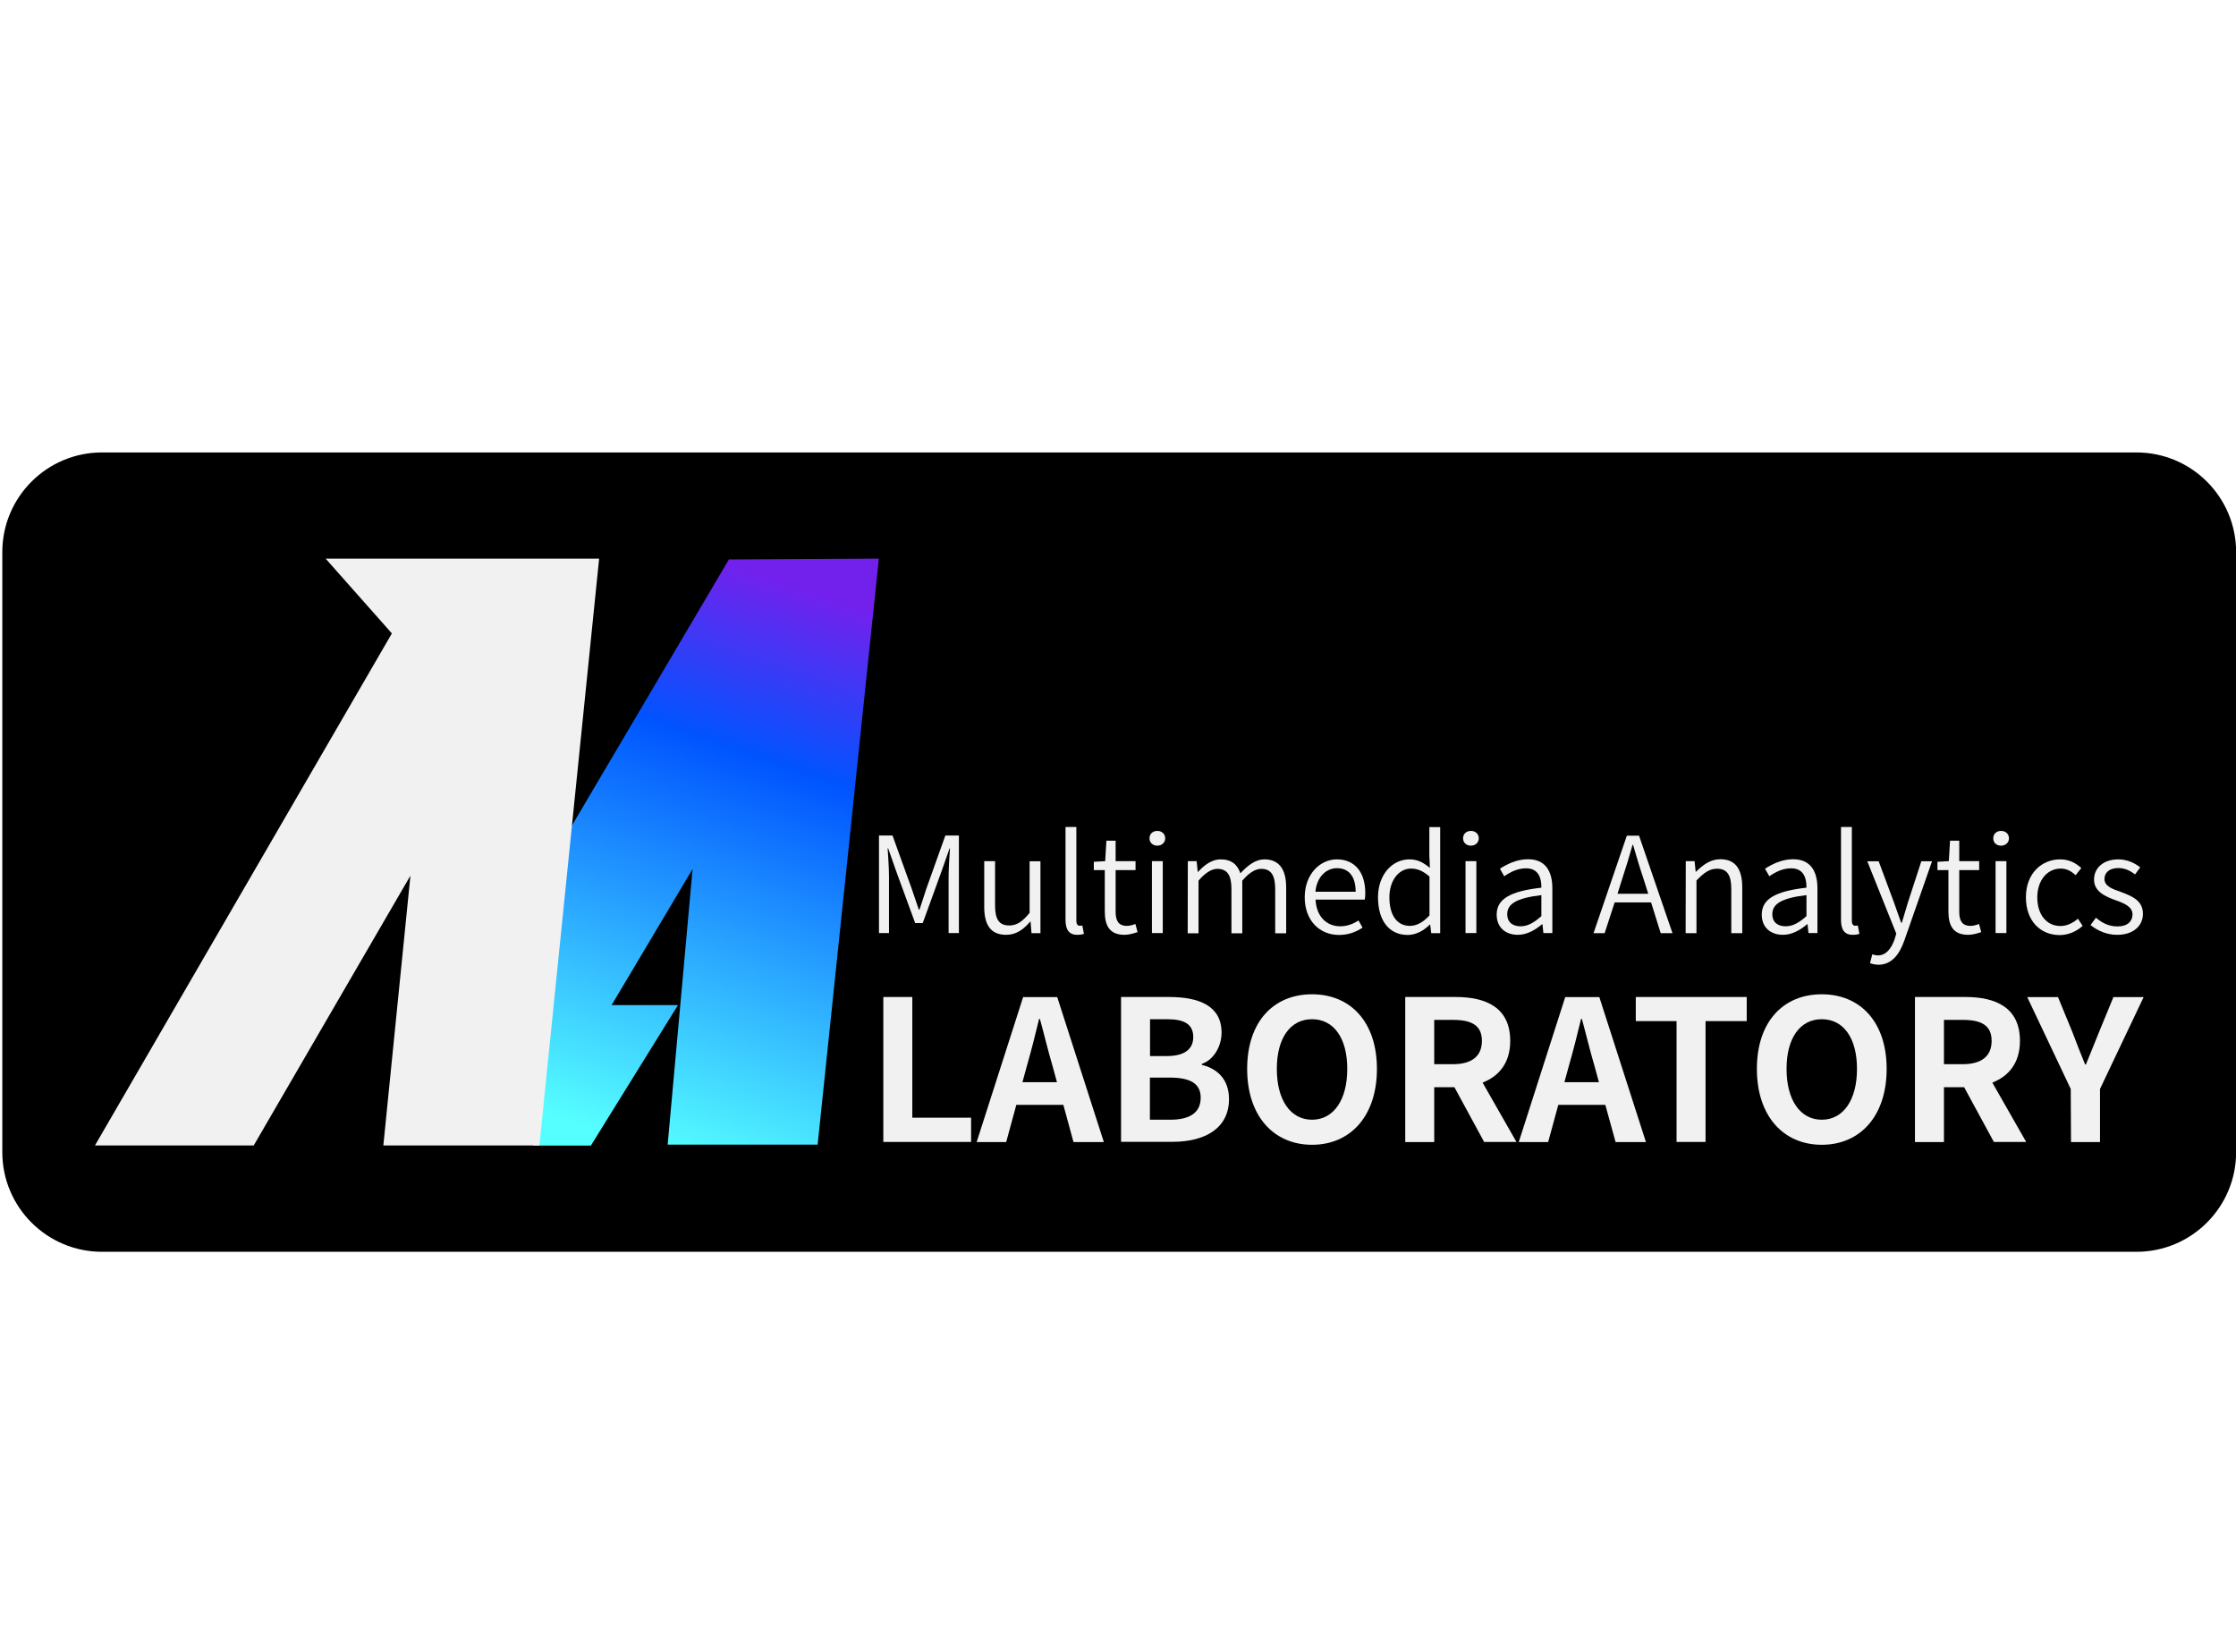
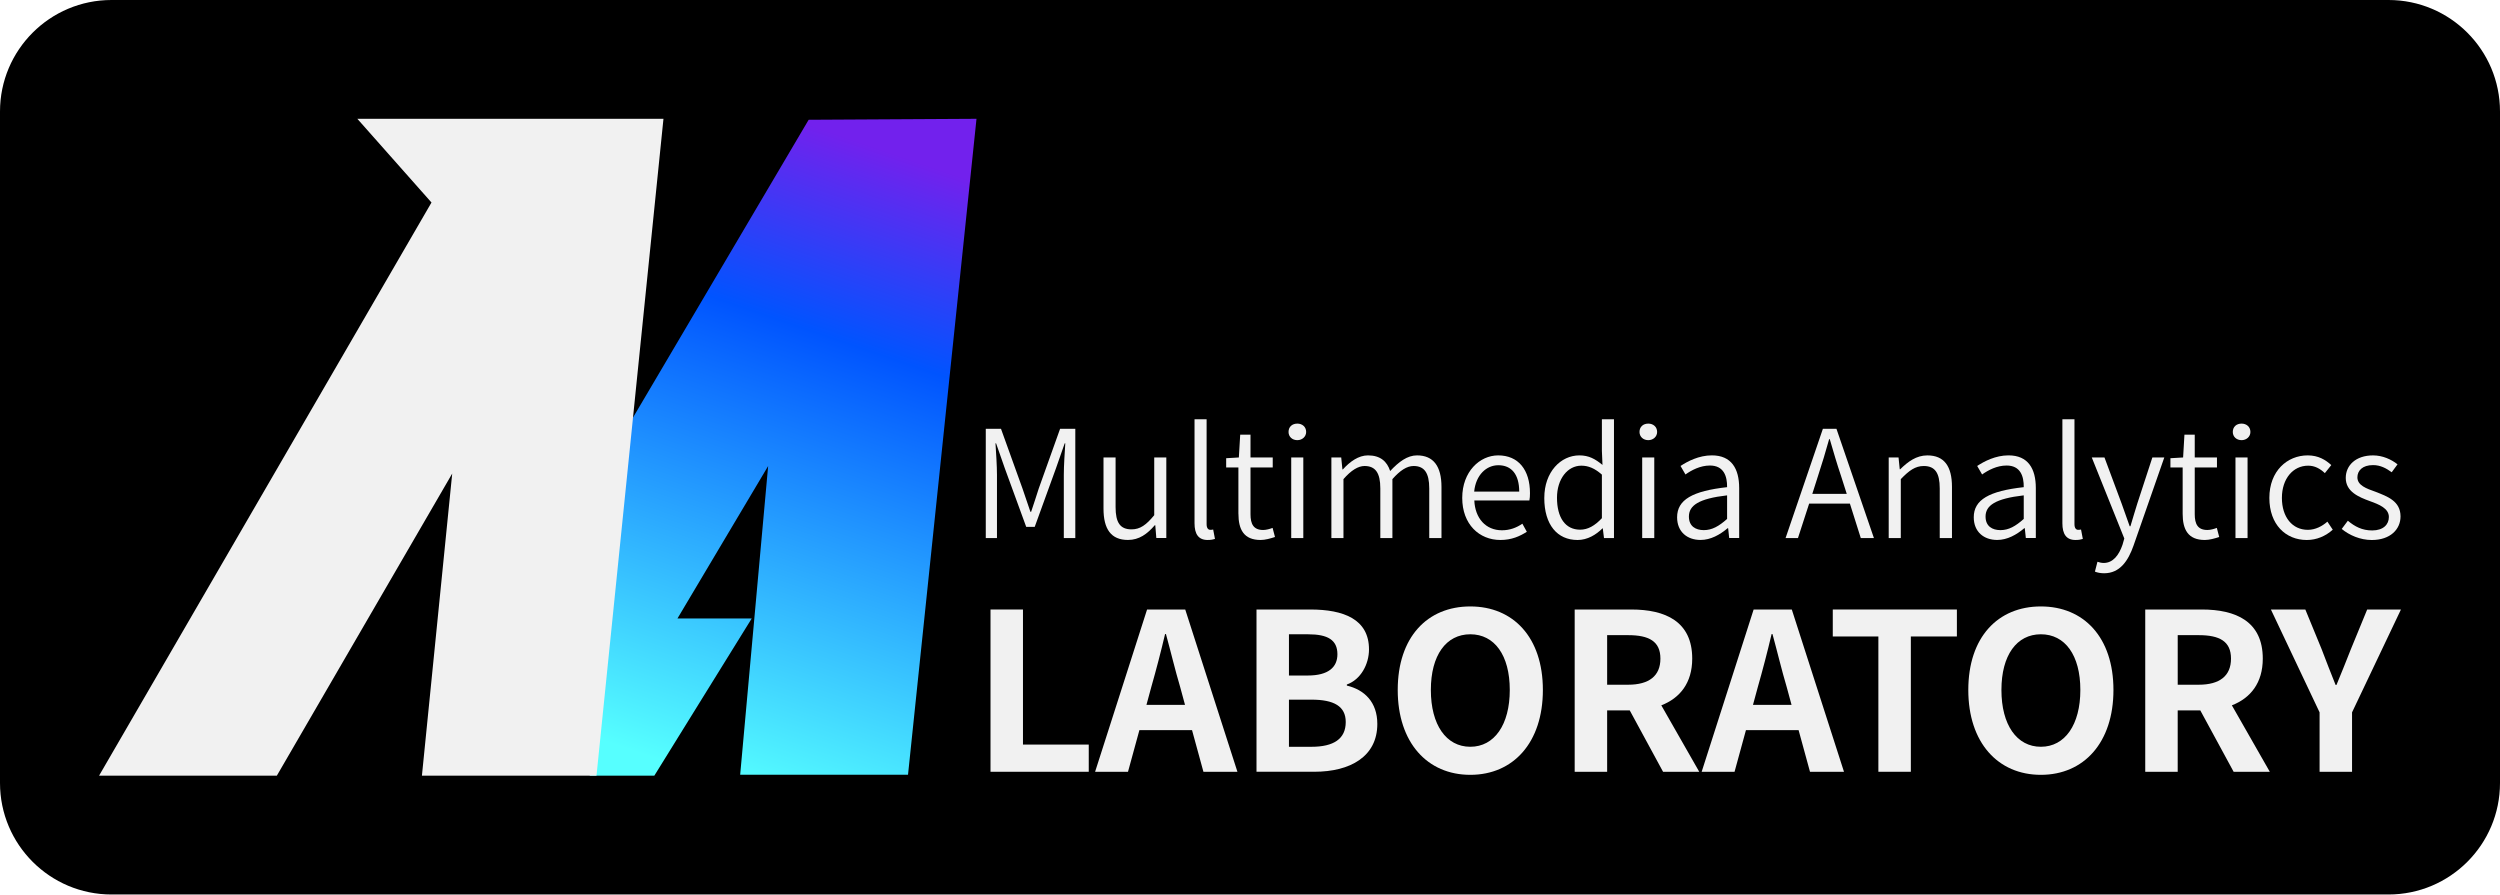
- <svg xmlns="http://www.w3.org/2000/svg" version="1.1" id="_图层_1" x="0px" y="0px" viewBox="0 0 1650.7 1219" style="enable-background:new 0 0 1650.7 1219;" xml:space="preserve">
-   <style type="text/css">
- 	.st0{fill-rule:evenodd;clip-rule:evenodd;fill:url(#SVGID_1_);}
- 	.st1{fill:#F1F1F1;}
- </style>
-   <path d="M75.3,334h1501.9c40.6,0,73.6,32.9,73.6,73.6v442.9c0,40.6-32.9,73.6-73.6,73.6H75.3c-40.6,0-73.6-32.9-73.6-73.6V407.6  C1.7,366.9,34.7,334,75.3,334z" />
+ <svg xmlns="http://www.w3.org/2000/svg" id="_图层_1" data-name="图层 1" viewBox="0 0 1649 590.01">
+   <defs>
+     <linearGradient id="grad1" x1="618.96" y1="69.71" x2="458.54" y2="535.6" gradientUnits="userSpaceOnUse">
+       <stop offset=".08" stop-color="#7221ed" />
+       <stop offset=".34" stop-color="#0054ff" />
+       <stop offset=".95" stop-color="#56ffff" />
+     </linearGradient>
+   </defs>
+   <rect width="1649" height="590.01" rx="73.57" ry="73.57" />
  <g>
    <g>
-       <linearGradient id="SVGID_1_" gradientUnits="userSpaceOnUse" x1="623.689" y1="814.188" x2="463.268" y2="348.294" gradientTransform="matrix(1 0 0 -1 0 1217.89)">
-         <stop offset="8.000000e-02" style="stop-color:#7221ED" />
-         <stop offset="0.34" style="stop-color:#0054FF" />
-         <stop offset="0.95" style="stop-color:#56FFFF" />
-       </linearGradient>
-       <path class="st0" d="M538.1,413l-119,201.7l-25.5,231h42.6l64.3-103.7h-49l59.8-100.5L492.9,845h110.7l45.2-432.6L538.1,413    L538.1,413z" />
-       <polygon class="st1" points="240.4,412.4 442.3,412.4 398.2,845.6 283,845.6 303,646.4 187.3,845.6 70.1,845.6 289.3,467.6   " />
+       <path d="M533.39,79l-118.98,201.69-25.45,230.95h42.63l64.26-103.71h-48.99l59.81-100.53-18.45,203.6h110.71l45.17-432.64-110.71.64Z" style="fill: url(#grad1); fill-rule: evenodd;" />
+       <polygon points="235.71 78.37 437.62 78.37 393.45 511.64 278.3 511.64 298.28 312.36 182.6 511.64 65.34 511.64 284.61 133.58 235.71 78.37" style="fill: #f1f1f1;" />
    </g>
    <g>
-       <g>
-         <path class="st1" d="M648.9,616.8h10l14.2,39.4c1.8,5.1,3.4,10.2,5.2,15.3h0.5c1.8-5.1,3.3-10.2,5-15.3l14.1-39.4h10v72h-7.6     v-41.6c0-6.1,0.6-14.6,1-20.9H701l-5.7,16.3l-14.1,38.8h-5.6l-14.2-38.8l-5.7-16.3h-0.4c0.4,6.3,1,14.8,1,20.9v41.6h-7.4     L648.9,616.8L648.9,616.8z" />
-         <path class="st1" d="M726.6,669.5v-33.8h8v32.8c0,10.2,3,14.7,10.5,14.7c5.6,0,9.6-2.8,15-9.3v-38.1h8v53.1h-6.6l-0.7-8.5h-0.3     c-5,5.8-10.3,9.7-17.7,9.7C731.6,690.1,726.6,683.1,726.6,669.5L726.6,669.5z" />
-         <path class="st1" d="M786.6,679.1v-68.6h8v69.2c0,2.7,1.1,3.7,2.5,3.7c0.5,0,0.9,0,1.9-0.2l1.2,6.2c-1.3,0.4-2.6,0.7-4.8,0.7     C789.2,690.2,786.6,686.2,786.6,679.1z" />
-         <path class="st1" d="M815.6,672.8v-30.5h-8.1v-6.1l8.4-0.5l0.9-15.1h6.8v15.1h14.7v6.6h-14.7v30.8c0,6.5,2,10.4,8.4,10.4     c2,0,4.4-0.7,6.2-1.4l1.6,6c-3,1-6.5,2-9.5,2C819.1,690.2,815.6,683.3,815.6,672.8L815.6,672.8z" />
-         <path class="st1" d="M848.6,618.9c0-3.4,2.5-5.5,5.8-5.5c3.2,0,5.8,2.1,5.8,5.5c0,3.2-2.7,5.4-5.8,5.4     C851.1,624.3,848.6,622.1,848.6,618.9z M850.4,635.7h8v53.1h-8V635.7z" />
-         <path class="st1" d="M876.9,635.7h6.5l0.8,7.9h0.3c4.6-5.1,10.3-9.2,16.5-9.2c8.3,0,12.6,4,14.7,10.3     c5.7-6.1,11.3-10.3,17.7-10.3c10.8,0,16.1,7.2,16.1,20.8v33.8h-8.1v-32.8c0-10.2-3.2-14.8-10.3-14.8c-4.3,0-8.9,2.8-14,8.7v38.9     h-8v-32.8c0-10.2-3.2-14.8-10.4-14.8c-4.1,0-8.9,2.8-13.9,8.7v38.9h-8L876.9,635.7L876.9,635.7z" />
-         <path class="st1" d="M963.2,662.4c0-17.3,11.5-28,23.7-28c13.3,0,21,9.5,21,24.9c0,1.8-0.1,3.5-0.4,4.8h-36.3     c0.5,11.8,7.6,19.7,18.2,19.7c5.2,0,9.5-1.7,13.5-4.3l3,5.3c-4.6,3-10,5.4-17.4,5.4C974.4,690.2,963.2,679.8,963.2,662.4z      M1000.8,658.3c0-11.4-5.1-17.4-13.8-17.4c-7.9,0-14.9,6.4-15.9,17.4H1000.8L1000.8,658.3z" />
-         <path class="st1" d="M1017.3,662.4c0-17.2,10.9-28,23.1-28c6.3,0,10.4,2.4,15.2,6.3l-0.4-9.2v-20.9h8v78.3h-6.6l-0.8-6.4h-0.2     c-4.2,4.2-9.9,7.7-16.4,7.7C1025.9,690.2,1017.3,680.1,1017.3,662.4L1017.3,662.4z M1055.3,675.8v-28.7c-4.8-4.2-9-5.9-13.6-5.9     c-9.1,0-16,8.8-16,21.2c0,13.1,5.5,21.1,15.2,21.1C1046.1,683.4,1050.6,680.8,1055.3,675.8L1055.3,675.8z" />
-         <path class="st1" d="M1080.1,618.9c0-3.4,2.5-5.5,5.8-5.5c3.2,0,5.8,2.1,5.8,5.5c0,3.2-2.7,5.4-5.8,5.4     C1082.6,624.3,1080.1,622.1,1080.1,618.9z M1081.9,635.7h8v53.1h-8V635.7z" />
-         <path class="st1" d="M1104.9,675.2c0-11.6,10.1-17.3,33-19.9c0.1-7.2-2.2-14.3-11.3-14.3c-6.4,0-12.1,3-16.1,5.9l-3.2-5.6     c4.6-3,12.1-7,20.7-7c12.9,0,18,8.8,18,21.5v33h-6.6l-0.7-6.5h-0.3c-5.1,4.3-11.2,7.8-17.9,7.8     C1111.6,690.1,1104.9,684.8,1104.9,675.2L1104.9,675.2z M1137.9,676.3v-15.5c-18.8,2.2-25.2,6.7-25.2,14c0,6.4,4.4,9,9.8,9     S1132.5,681.1,1137.9,676.3z" />
-         <path class="st1" d="M1218.9,666.2H1192l-7.4,22.7h-8.2l24.6-72h9l24.7,72h-8.7L1218.9,666.2L1218.9,666.2z M1216.8,659.8     l-3.7-11.7c-2.8-8.2-5-15.9-7.5-24.4h-0.4c-2.4,8.6-4.7,16.2-7.4,24.4l-3.7,11.7H1216.8L1216.8,659.8z" />
-         <path class="st1" d="M1244.5,635.7h6.5l0.8,7.8h0.3c5.1-5,10.6-9.2,17.9-9.2c11.1,0,16.2,7.2,16.2,20.8v33.8h-8.1v-32.8     c0-10.2-3.2-14.8-10.5-14.8c-5.6,0-9.7,3-15.2,8.7v38.9h-8L1244.5,635.7L1244.5,635.7z" />
-         <path class="st1" d="M1300.6,675.2c0-11.6,10.1-17.3,33-19.9c0.1-7.2-2.2-14.3-11.3-14.3c-6.4,0-12.1,3-16.1,5.9l-3.2-5.6     c4.6-3,12.1-7,20.7-7c12.9,0,18,8.8,18,21.5v33h-6.6l-0.7-6.5h-0.3c-5.1,4.3-11.2,7.8-17.9,7.8     C1307.3,690.1,1300.6,684.8,1300.6,675.2L1300.6,675.2z M1333.6,676.3v-15.5c-18.8,2.2-25.2,6.7-25.2,14c0,6.4,4.4,9,9.8,9     S1328.2,681.1,1333.6,676.3z" />
-         <path class="st1" d="M1359.1,679.1v-68.6h8v69.2c0,2.7,1.1,3.7,2.5,3.7c0.5,0,0.9,0,1.9-0.2l1.2,6.2c-1.3,0.4-2.6,0.7-4.8,0.7     C1361.6,690.2,1359.1,686.2,1359.1,679.1z" />
-         <path class="st1" d="M1380.5,711l1.7-6.5c1.1,0.4,2.7,0.8,4.1,0.8c6.1,0,10-5.1,12.4-12l1.2-4.1l-21.4-53.4h8.4l11.3,30.4     c1.7,4.6,3.5,10.1,5.3,15h0.5c1.5-4.8,3.1-10.3,4.5-15l9.9-30.4h7.9l-20.3,58.1c-3.5,10.1-9.1,18.3-19.4,18.3     C1384.3,712.1,1382.2,711.7,1380.5,711L1380.5,711z" />
-         <path class="st1" d="M1438.4,672.8v-30.5h-8.1v-6.1l8.4-0.5l0.9-15.1h6.8v15.1h14.7v6.6h-14.7v30.8c0,6.5,2,10.4,8.4,10.4     c2,0,4.4-0.7,6.2-1.4l1.6,6c-2.9,1-6.5,2-9.4,2C1441.9,690.2,1438.4,683.3,1438.4,672.8z" />
-         <path class="st1" d="M1471.5,618.9c0-3.4,2.5-5.5,5.8-5.5c3.2,0,5.8,2.1,5.8,5.5c0,3.2-2.7,5.4-5.8,5.4     C1473.9,624.3,1471.5,622.1,1471.5,618.9z M1473.2,635.7h8v53.1h-8V635.7z" />
-         <path class="st1" d="M1495.6,662.4c0-17.8,11.8-28,25.3-28c7,0,11.8,3,15.6,6.4l-4.2,5.3c-3.2-3-6.6-4.9-11-4.9     c-9.9,0-17.3,8.6-17.3,21.3s6.9,21.1,17.1,21.1c5,0,9.6-2.5,12.9-5.4l3.5,5.3c-4.7,4.2-10.6,6.8-17.1,6.8     C1506.3,690.2,1495.6,679.9,1495.6,662.4L1495.6,662.4z" />
-         <path class="st1" d="M1543.3,682.9l4-5.4c4.6,3.8,9.3,6.4,16,6.4c7.4,0,11-3.9,11-8.9c0-5.7-6.4-8.3-12.4-10.4     c-7.6-2.8-16-6.3-16-15.3c0-8.3,6.6-14.9,18-14.9c6.3,0,12.1,2.7,16.1,5.9l-3.8,5.2c-3.6-2.7-7.5-4.7-12.3-4.7     c-7.1,0-10.3,3.7-10.3,8.1c0,5.3,5.9,7.4,12,9.5c7.8,3,16.4,6.1,16.4,16.2c0,8.5-6.7,15.5-19,15.5     C1555.5,690.2,1548.4,687,1543.3,682.9L1543.3,682.9z" />
-       </g>
-       <g>
-         <path class="st1" d="M652.1,736h21.4v89.1h43.4v17.9h-64.8V736L652.1,736z" />
-         <path class="st1" d="M785,815.6h-34.7l-7.5,27.5H721l34.3-107h25.2l34.4,107h-22.4L785,815.6L785,815.6z M780.3,798.9l-3.2-11.7     c-3.3-11.1-6.2-23.4-9.4-35h-0.6c-2.8,11.7-5.9,23.9-9.1,35l-3.2,11.7H780.3L780.3,798.9z" />
-         <path class="st1" d="M827.5,736H863c22,0,38.8,6.4,38.8,26.3c0,9.8-5.5,20-14.6,23.1v0.7c11.6,2.8,20.1,10.8,20.1,25.3     c0,21.6-17.9,31.5-41.5,31.5h-38.2V736L827.5,736z M861.4,779.6c13.6,0,19.5-5.5,19.5-14c0-9.4-6.4-13.2-19.2-13.2h-12.7v27.2     L861.4,779.6L861.4,779.6z M863.8,826.6c14.6,0,22.6-5.2,22.6-16.3c0-10.4-7.8-14.8-22.6-14.8h-14.9v31.1L863.8,826.6     L863.8,826.6z" />
-         <path class="st1" d="M920.7,789.1c0-34.9,19.5-55.1,47.9-55.1s47.9,20.4,47.9,55.1s-19.5,56-47.9,56S920.7,823.8,920.7,789.1z      M994.6,789.1c0-23-10.1-36.7-26-36.7s-26,13.7-26,36.7s10.1,37.5,26,37.5S994.6,812,994.6,789.1z" />
-         <path class="st1" d="M1095.7,843.1l-22-40.5h-14.9v40.5h-21.4V736h37.3c22.4,0,40.2,7.8,40.2,32.4c0,16.1-8.1,26-20.4,30.8     l25,43.8H1095.7L1095.7,843.1z M1058.8,785.6h13.9c13.7,0,21.3-5.8,21.3-17.2s-7.5-15.5-21.3-15.5h-13.9V785.6z" />
-         <path class="st1" d="M1185.1,815.6h-34.7l-7.5,27.5h-21.7l34.3-107h25.2l34.4,107h-22.4L1185.1,815.6L1185.1,815.6z      M1180.4,798.9l-3.2-11.7c-3.3-11.1-6.2-23.4-9.4-35h-0.6c-2.8,11.7-5.9,23.9-9.1,35l-3.2,11.7H1180.4L1180.4,798.9z" />
-         <path class="st1" d="M1237.7,753.8h-30.1V736h81.9v17.8h-30.4v89.2h-21.4V753.8z" />
-         <path class="st1" d="M1297,789.1c0-34.9,19.5-55.1,47.9-55.1s47.9,20.4,47.9,55.1s-19.5,56-47.9,56S1297,823.8,1297,789.1z      M1370.9,789.1c0-23-10.1-36.7-26-36.7s-26,13.7-26,36.7s10.1,37.5,26,37.5S1370.9,812,1370.9,789.1z" />
-         <path class="st1" d="M1472,843.1l-22-40.5h-14.9v40.5h-21.4V736h37.3c22.4,0,40.2,7.8,40.2,32.4c0,16.1-8.1,26-20.4,30.8l25,43.8     H1472L1472,843.1z M1435.1,785.6h13.9c13.7,0,21.3-5.8,21.3-17.2s-7.5-15.5-21.3-15.5h-13.9V785.6z" />
-         <path class="st1" d="M1528.7,803.9l-32.1-67.8h22.7l10.7,26c3,7.9,5.9,15.5,9.3,23.7h0.6c3.3-8.2,6.5-15.8,9.6-23.7l10.7-26h22.3     l-32.2,67.8v39.2h-21.4L1528.7,803.9L1528.7,803.9z" />
-       </g>
+       <path d="M650.22,282.85h10.04l14.17,39.37c1.77,5.12,3.44,10.24,5.22,15.35h.49c1.77-5.12,3.35-10.24,5.02-15.35l14.07-39.37h10.04v72.04h-7.58v-41.63c0-6.1.59-14.57.98-20.86h-.39l-5.71,16.34-14.07,38.78h-5.61l-14.17-38.78-5.71-16.34h-.39c.39,6.3.98,14.76.98,20.86v41.63h-7.38v-72.04Z" style="fill: #f1f1f1;" />
+       <path d="M727.87,335.5v-33.76h7.97v32.77c0,10.24,3.05,14.66,10.53,14.66,5.61,0,9.64-2.85,14.96-9.35v-38.09h7.97v53.14h-6.59l-.69-8.46h-.29c-5.02,5.81-10.33,9.74-17.72,9.74-11.12,0-16.14-7.08-16.14-20.67Z" style="fill: #f1f1f1;" />
+       <path d="M787.91,345.15v-68.6h7.97v69.19c0,2.66,1.08,3.74,2.46,3.74.49,0,.89,0,1.87-.2l1.18,6.2c-1.28.39-2.56.69-4.82.69-6.1,0-8.66-3.94-8.66-11.02Z" style="fill: #f1f1f1;" />
+       <path d="M816.85,338.85v-30.51h-8.07v-6.1l8.37-.49.89-15.06h6.79v15.06h14.66v6.59h-14.66v30.81c0,6.49,1.97,10.43,8.37,10.43,1.97,0,4.43-.69,6.2-1.38l1.58,6c-2.95.98-6.5,1.97-9.45,1.97-11.12,0-14.66-6.89-14.66-17.32Z" style="fill: #f1f1f1;" />
+       <path d="M849.92,284.92c0-3.44,2.46-5.51,5.81-5.51,3.15,0,5.81,2.07,5.81,5.51,0,3.15-2.66,5.41-5.81,5.41-3.35,0-5.81-2.26-5.81-5.41ZM851.69,301.75h7.97v53.14h-7.97v-53.14Z" style="fill: #f1f1f1;" />
+       <path d="M878.17,301.75h6.5l.79,7.87h.3c4.63-5.12,10.33-9.25,16.53-9.25,8.27,0,12.6,4.03,14.66,10.33,5.71-6.1,11.32-10.33,17.71-10.33,10.83,0,16.14,7.19,16.14,20.77v33.76h-8.07v-32.77c0-10.24-3.25-14.76-10.33-14.76-4.33,0-8.86,2.85-13.97,8.66v38.87h-7.97v-32.77c0-10.24-3.25-14.76-10.43-14.76-4.13,0-8.86,2.85-13.88,8.66v38.87h-7.97v-53.14Z" style="fill: #f1f1f1;" />
+       <path d="M964.49,328.42c0-17.32,11.51-28.05,23.72-28.05,13.29,0,20.96,9.55,20.96,24.9,0,1.77-.1,3.54-.39,4.82h-36.32c.49,11.81,7.58,19.68,18.21,19.68,5.22,0,9.55-1.67,13.48-4.33l2.95,5.32c-4.63,2.95-10.04,5.41-17.42,5.41-13.98,0-25.19-10.33-25.19-27.75ZM1002.08,324.28c0-11.42-5.12-17.42-13.78-17.42-7.87,0-14.86,6.4-15.94,17.42h29.72Z" style="fill: #f1f1f1;" />
+       <path d="M1018.62,328.42c0-17.22,10.92-28.05,23.13-28.05,6.3,0,10.43,2.36,15.25,6.3l-.39-9.25v-20.86h7.97v78.34h-6.59l-.79-6.4h-.2c-4.23,4.23-9.94,7.68-16.44,7.68-13.38,0-21.95-10.04-21.95-27.75ZM1056.61,341.8v-28.74c-4.82-4.23-8.96-5.9-13.58-5.9-9.05,0-16.04,8.76-16.04,21.16,0,13.09,5.51,21.06,15.25,21.06,5.12,0,9.64-2.56,14.37-7.58Z" style="fill: #f1f1f1;" />
+       <path d="M1081.42,284.92c0-3.44,2.46-5.51,5.81-5.51,3.15,0,5.81,2.07,5.81,5.51,0,3.15-2.66,5.41-5.81,5.41-3.35,0-5.81-2.26-5.81-5.41ZM1083.19,301.75h7.97v53.14h-7.97v-53.14Z" style="fill: #f1f1f1;" />
+       <path d="M1106.22,341.21c0-11.61,10.14-17.32,32.97-19.88.1-7.19-2.17-14.27-11.32-14.27-6.4,0-12.1,3.05-16.14,5.9l-3.25-5.61c4.62-3.05,12.1-6.99,20.67-6.99,12.89,0,18.01,8.76,18.01,21.55v32.97h-6.59l-.69-6.5h-.3c-5.12,4.33-11.22,7.77-17.91,7.77-8.76,0-15.45-5.31-15.45-14.96ZM1139.19,342.29v-15.55c-18.8,2.17-25.19,6.69-25.19,13.98,0,6.4,4.43,8.95,9.84,8.95s9.94-2.56,15.35-7.38Z" style="fill: #f1f1f1;" />
+       <path d="M1220.19,332.16h-26.87l-7.38,22.73h-8.17l24.6-72.04h8.96l24.7,72.04h-8.66l-7.18-22.73ZM1218.12,325.76l-3.74-11.71c-2.75-8.17-5.02-15.94-7.48-24.41h-.39c-2.36,8.56-4.72,16.24-7.38,24.41l-3.74,11.71h22.74Z" style="fill: #f1f1f1;" />
+       <path d="M1245.79,301.75h6.49l.79,7.78h.3c5.12-5.02,10.63-9.15,17.91-9.15,11.12,0,16.24,7.19,16.24,20.77v33.76h-8.07v-32.77c0-10.24-3.15-14.76-10.53-14.76-5.61,0-9.65,2.95-15.16,8.66v38.87h-7.97v-53.14Z" style="fill: #f1f1f1;" />
+       <path d="M1301.89,341.21c0-11.61,10.14-17.32,32.97-19.88.1-7.19-2.16-14.27-11.32-14.27-6.4,0-12.1,3.05-16.14,5.9l-3.25-5.61c4.63-3.05,12.1-6.99,20.67-6.99,12.89,0,18.01,8.76,18.01,21.55v32.97h-6.59l-.69-6.5h-.3c-5.12,4.33-11.22,7.77-17.91,7.77-8.76,0-15.45-5.31-15.45-14.96ZM1334.86,342.29v-15.55c-18.8,2.17-25.19,6.69-25.19,13.98,0,6.4,4.43,8.95,9.84,8.95s9.94-2.56,15.35-7.38Z" style="fill: #f1f1f1;" />
+       <path d="M1360.35,345.15v-68.6h7.97v69.19c0,2.66,1.08,3.74,2.46,3.74.49,0,.88,0,1.87-.2l1.18,6.2c-1.28.39-2.56.69-4.82.69-6.1,0-8.66-3.94-8.66-11.02Z" style="fill: #f1f1f1;" />
+       <path d="M1381.81,377.03l1.67-6.49c1.08.39,2.66.79,4.13.79,6.1,0,10.04-5.12,12.4-12.01l1.18-4.13-21.45-53.44h8.37l11.32,30.41c1.67,4.63,3.54,10.14,5.31,14.96h.49c1.48-4.82,3.05-10.33,4.53-14.96l9.94-30.41h7.87l-20.27,58.07c-3.54,10.14-9.05,18.3-19.39,18.3-2.36,0-4.43-.39-6.1-1.08Z" style="fill: #f1f1f1;" />
+       <path d="M1439.68,338.85v-30.51h-8.07v-6.1l8.37-.49.88-15.06h6.79v15.06h14.66v6.59h-14.66v30.81c0,6.49,1.97,10.43,8.37,10.43,1.97,0,4.43-.69,6.2-1.38l1.57,6c-2.95.98-6.5,1.97-9.45,1.97-11.12,0-14.66-6.89-14.66-17.32Z" style="fill: #f1f1f1;" />
+       <path d="M1472.75,284.92c0-3.44,2.46-5.51,5.81-5.51,3.15,0,5.81,2.07,5.81,5.51,0,3.15-2.66,5.41-5.81,5.41-3.35,0-5.81-2.26-5.81-5.41ZM1474.52,301.75h7.97v53.14h-7.97v-53.14Z" style="fill: #f1f1f1;" />
+       <path d="M1496.87,328.42c0-17.81,11.81-28.05,25.29-28.05,6.99,0,11.81,2.95,15.55,6.4l-4.23,5.31c-3.15-2.95-6.59-4.92-11.02-4.92-9.94,0-17.32,8.56-17.32,21.26s6.89,21.06,17.12,21.06c5.02,0,9.55-2.46,12.89-5.41l3.54,5.32c-4.72,4.23-10.63,6.79-17.12,6.79-13.98,0-24.7-10.24-24.7-27.75Z" style="fill: #f1f1f1;" />
+       <path d="M1544.6,348.89l4.04-5.41c4.62,3.84,9.35,6.4,16.04,6.4,7.38,0,11.02-3.94,11.02-8.86,0-5.71-6.4-8.27-12.4-10.43-7.58-2.76-16.04-6.3-16.04-15.35,0-8.27,6.59-14.86,18.01-14.86,6.3,0,12.1,2.66,16.14,5.9l-3.84,5.22c-3.64-2.66-7.48-4.72-12.3-4.72-7.09,0-10.33,3.74-10.33,8.07,0,5.32,5.9,7.38,12.01,9.55,7.77,3.05,16.44,6.1,16.44,16.24,0,8.46-6.69,15.55-18.99,15.55-7.58,0-14.76-3.15-19.78-7.28Z" style="fill: #f1f1f1;" />
+     </g>
+     <g>
+       <path d="M653.34,402.03h21.41v89.09h43.39v17.94h-64.8v-107.03Z" style="fill: #f1f1f1;" />
+       <path d="M786.26,481.58h-34.71l-7.52,27.48h-21.7l34.28-107.03h25.17l34.42,107.03h-22.42l-7.52-27.48ZM781.64,464.95l-3.18-11.72c-3.33-11.14-6.22-23.43-9.4-35h-.58c-2.75,11.72-5.93,23.86-9.11,35l-3.18,11.72h25.46Z" style="fill: #f1f1f1;" />
+       <path d="M828.79,402.03h35.44c21.98,0,38.76,6.36,38.76,26.32,0,9.83-5.5,19.96-14.61,23.14v.72c11.57,2.75,20.1,10.85,20.1,25.31,0,21.55-17.93,31.53-41.51,31.53h-38.18v-107.03ZM862.63,445.57c13.6,0,19.53-5.5,19.53-14.03,0-9.4-6.36-13.16-19.24-13.16h-12.73v27.19h12.44ZM865.09,492.58c14.61,0,22.56-5.21,22.56-16.34,0-10.41-7.81-14.75-22.56-14.75h-14.9v31.1h14.9Z" style="fill: #f1f1f1;" />
+       <path d="M921.94,455.11c0-34.86,19.53-55.1,47.87-55.1s47.87,20.39,47.87,55.1-19.53,55.97-47.87,55.97-47.87-21.26-47.87-55.97ZM995.85,455.11c0-23-10.13-36.74-26.03-36.74s-26.03,13.74-26.03,36.74,10.12,37.46,26.03,37.46,26.03-14.61,26.03-37.46Z" style="fill: #f1f1f1;" />
+       <path d="M1096.95,509.06l-21.98-40.5h-14.9v40.5h-21.41v-107.03h37.32c22.42,0,40.21,7.81,40.21,32.4,0,16.05-8.1,26.03-20.39,30.81l25.02,43.82h-23.86ZM1060.07,451.64h13.88c13.74,0,21.26-5.79,21.26-17.21s-7.52-15.48-21.26-15.48h-13.88v32.69Z" style="fill: #f1f1f1;" />
+       <path d="M1186.34,481.58h-34.71l-7.52,27.48h-21.69l34.28-107.03h25.17l34.42,107.03h-22.42l-7.52-27.48ZM1181.71,464.95l-3.18-11.72c-3.33-11.14-6.22-23.43-9.4-35h-.58c-2.75,11.72-5.93,23.86-9.11,35l-3.18,11.72h25.46Z" style="fill: #f1f1f1;" />
+       <path d="M1238.98,419.82h-30.08v-17.79h81.86v17.79h-30.37v89.24h-21.41v-89.24Z" style="fill: #f1f1f1;" />
+       <path d="M1298.29,455.11c0-34.86,19.53-55.1,47.87-55.1s47.87,20.39,47.87,55.1-19.52,55.97-47.87,55.97-47.87-21.26-47.87-55.97ZM1372.2,455.11c0-23-10.13-36.74-26.03-36.74s-26.03,13.74-26.03,36.74,10.13,37.46,26.03,37.46,26.03-14.61,26.03-37.46Z" style="fill: #f1f1f1;" />
+       <path d="M1473.3,509.06l-21.99-40.5h-14.9v40.5h-21.41v-107.03h37.32c22.42,0,40.21,7.81,40.21,32.4,0,16.05-8.1,26.03-20.39,30.81l25.02,43.82h-23.86ZM1436.42,451.64h13.89c13.74,0,21.26-5.79,21.26-17.21s-7.52-15.48-21.26-15.48h-13.89v32.69Z" style="fill: #f1f1f1;" />
+       <path d="M1530,469.87l-32.11-67.83h22.71l10.7,26.03c3.04,7.95,5.93,15.47,9.26,23.72h.58c3.33-8.25,6.51-15.77,9.55-23.72l10.7-26.03h22.27l-32.25,67.83v39.2h-21.41v-39.2Z" style="fill: #f1f1f1;" />
    </g>
  </g>
</svg>
